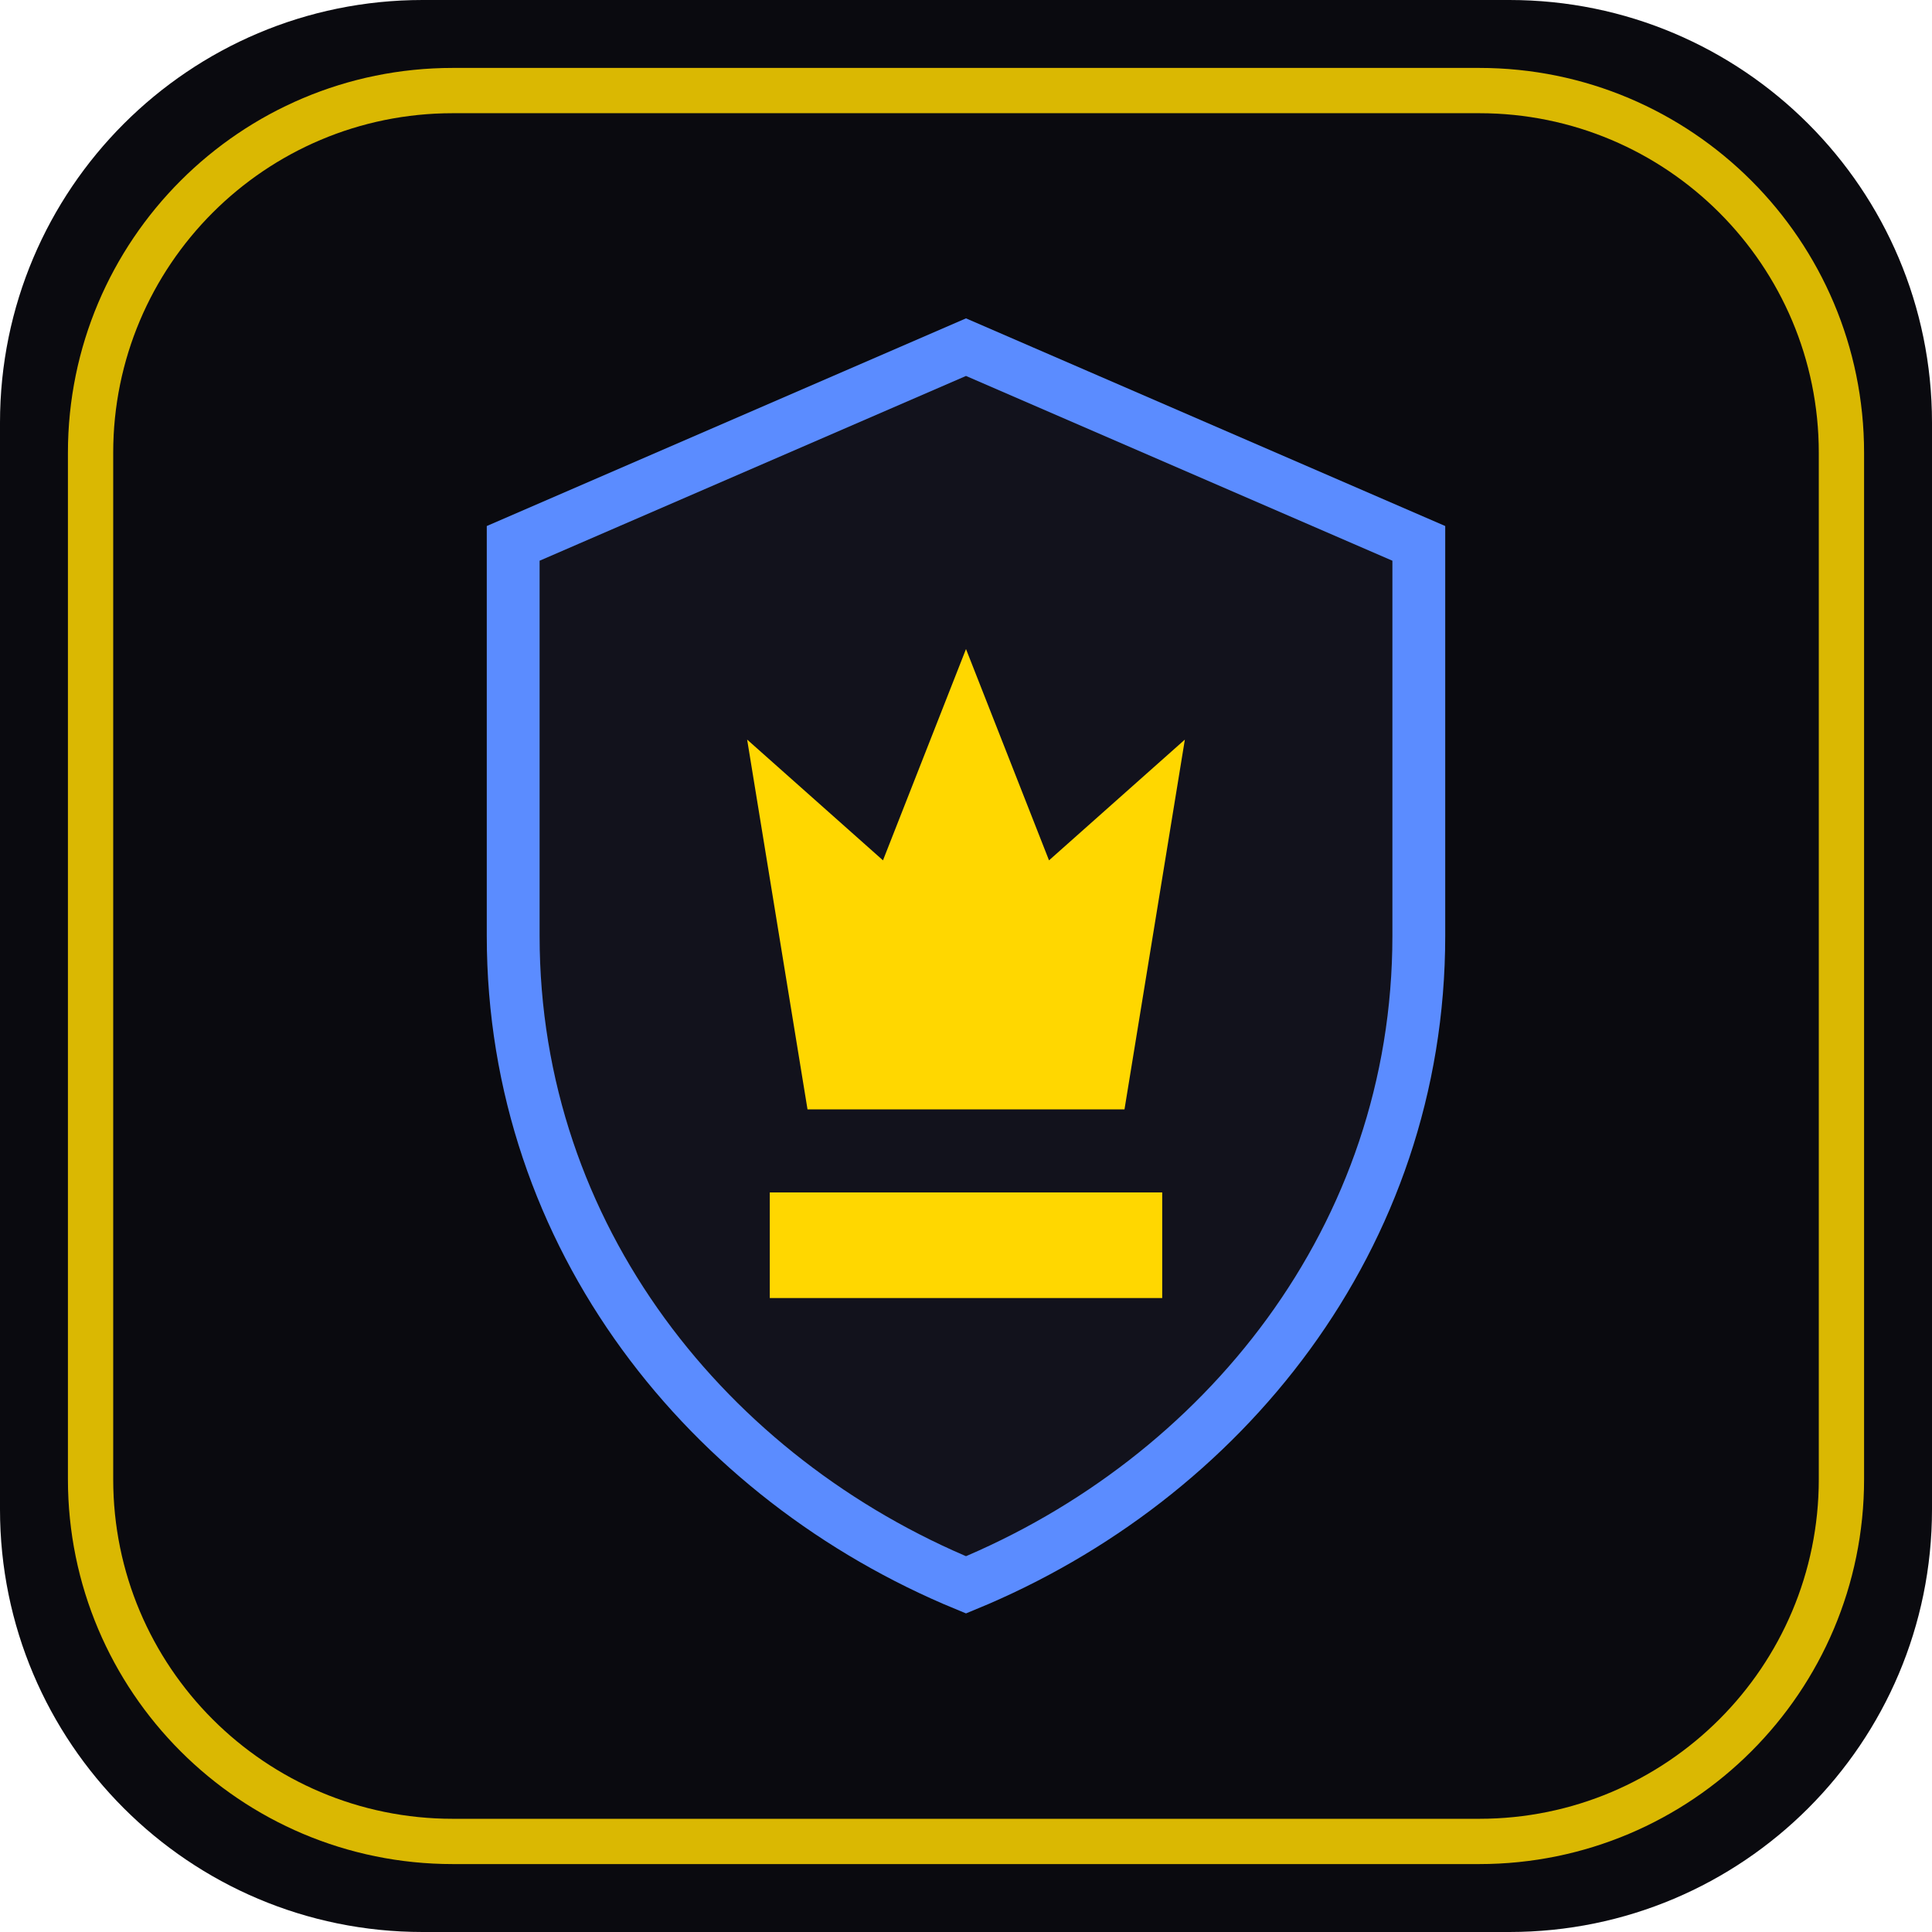
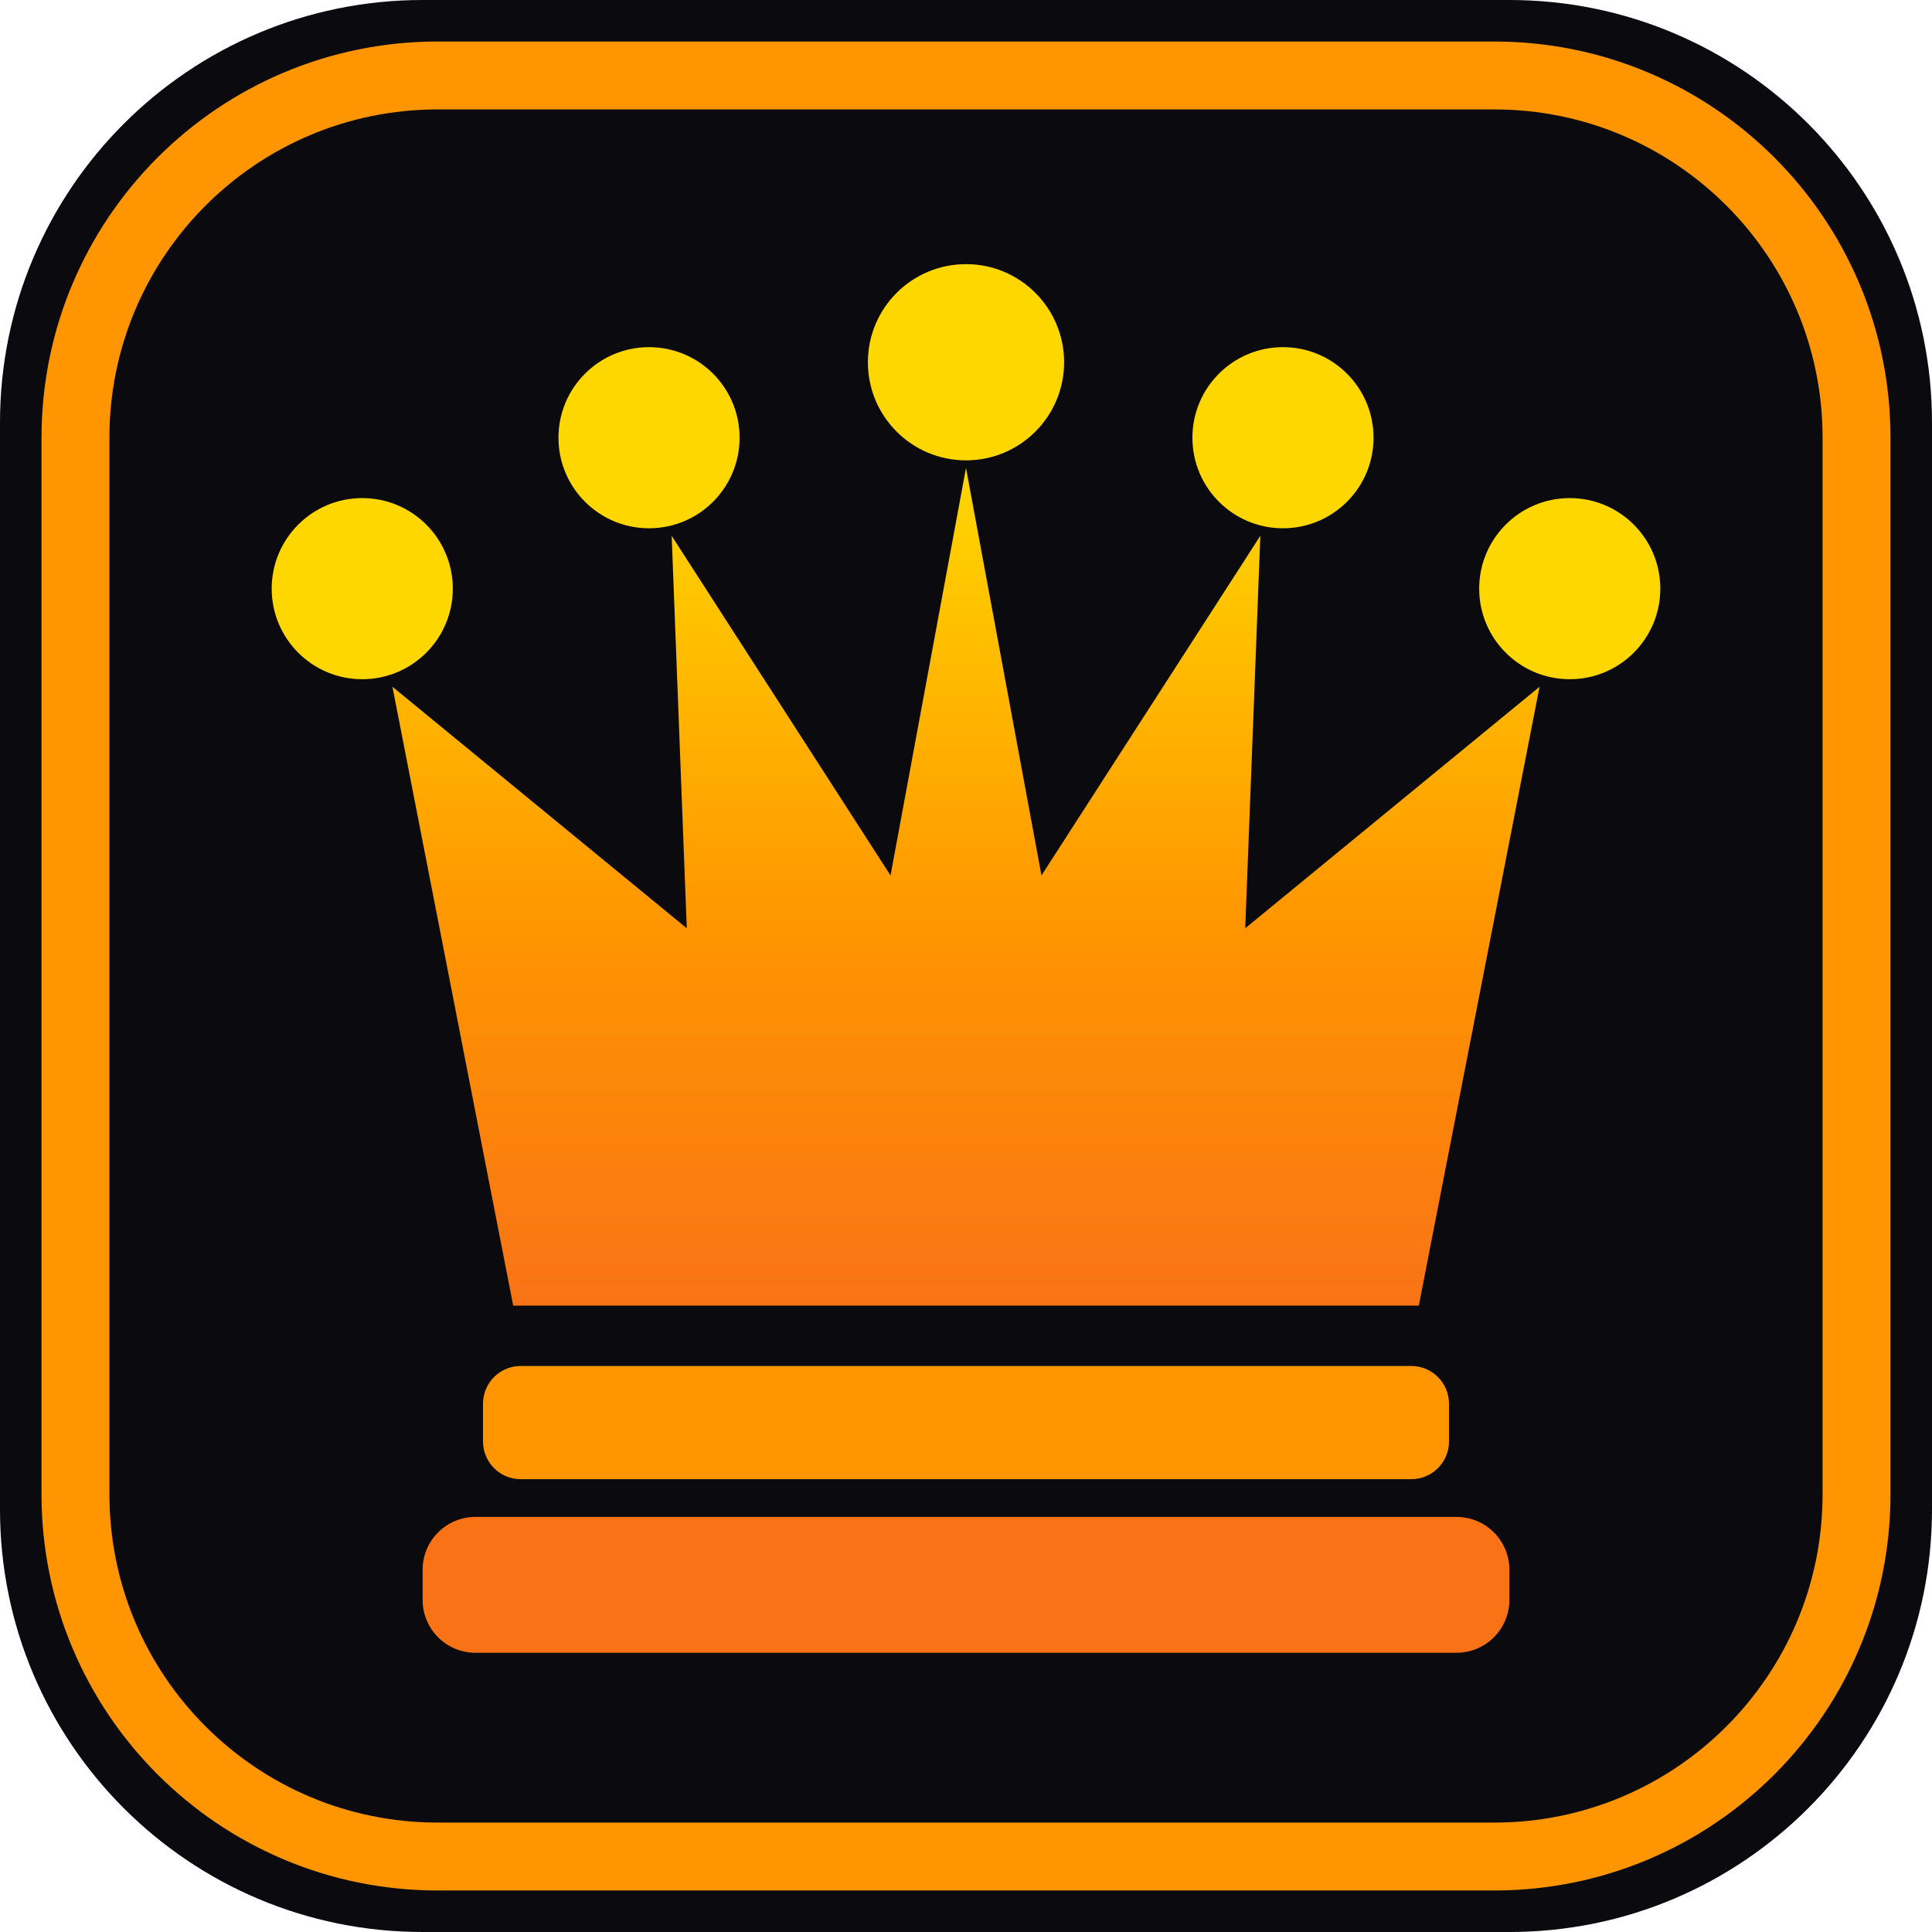
<svg xmlns="http://www.w3.org/2000/svg" viewBox="0 0 512 512">
+   <defs>
+     <linearGradient id="queenOrange" x1="0%" y1="0%" x2="0%" y2="100%">
+       <stop offset="0%" stop-color="#FFD700" />
+       <stop offset="55%" stop-color="#FF9500" />
+       <stop offset="100%" stop-color="#F97316" />
+     </linearGradient>
+   </defs>
  <rect width="512" height="512" rx="112" fill="#0A0A0F" />
-   <rect x="24" y="24" width="464" height="464" rx="96" fill="none" stroke="#FFD700" stroke-width="12" stroke-opacity="0.85" />
-   <path d="M256 92L376 144V248C376 328 324 392 256 420C188 392 136 328 136 248V144L256 92Z" fill="#12121C" stroke="#5B8CFF" stroke-width="14" />
-   <path d="M204 316H308V344H204V316ZM214 294L198 196L234 228L256 172L278 228L314 196L298 294H214Z" fill="#FFD700" />
+   <rect x="20" y="20" width="472" height="472" rx="96" fill="none" stroke="#FF9500" stroke-width="18" />
+   <circle cx="96" cy="156" r="24" fill="#FFD700" />
+   <circle cx="172" cy="116" r="24" fill="#FFD700" />
+   <circle cx="256" cy="96" r="26" fill="#FFD700" />
+   <circle cx="340" cy="116" r="24" fill="#FFD700" />
+   <circle cx="416" cy="156" r="24" fill="#FFD700" />
+   <path d="M136 346L104 182L182 246L178 142L236 232L256 124L276 232L334 142L330 246L408 182L376 346H136Z" fill="url(#queenOrange)" />
+   <rect x="128" y="362" width="256" height="30" rx="10" fill="#FF9500" />
+   <rect x="112" y="402" width="288" height="36" rx="14" fill="#F97316" />
</svg>
